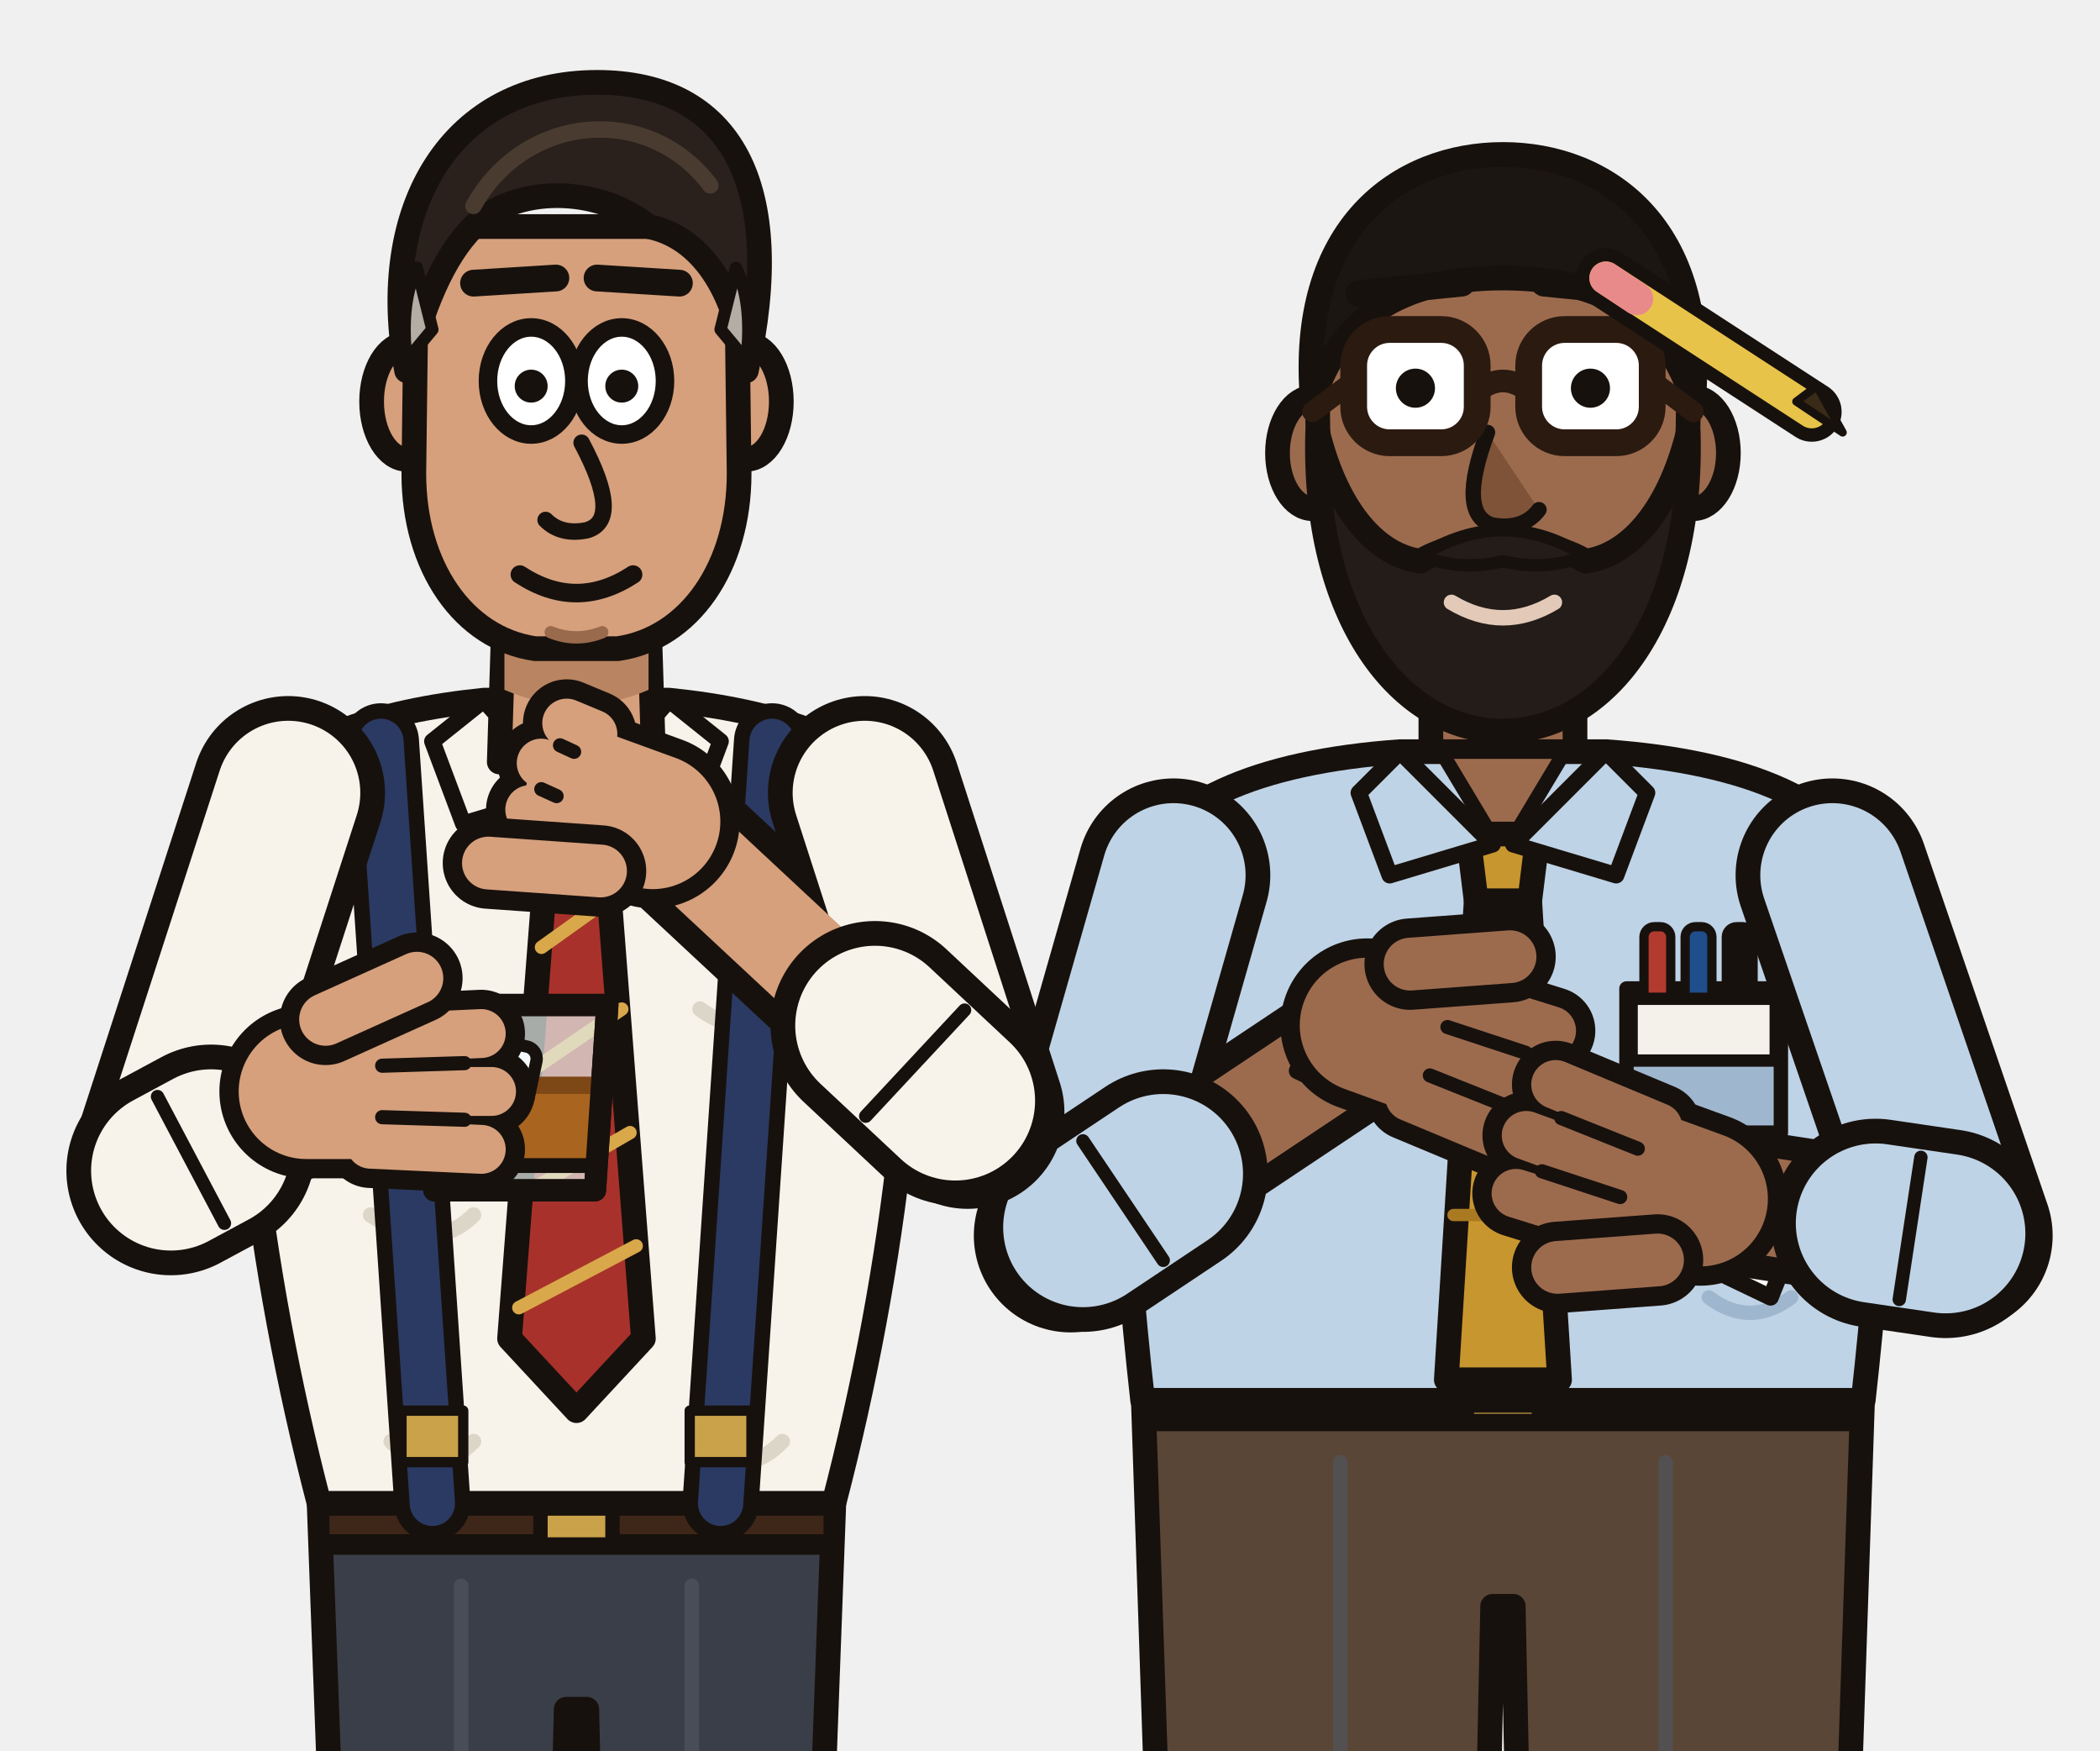
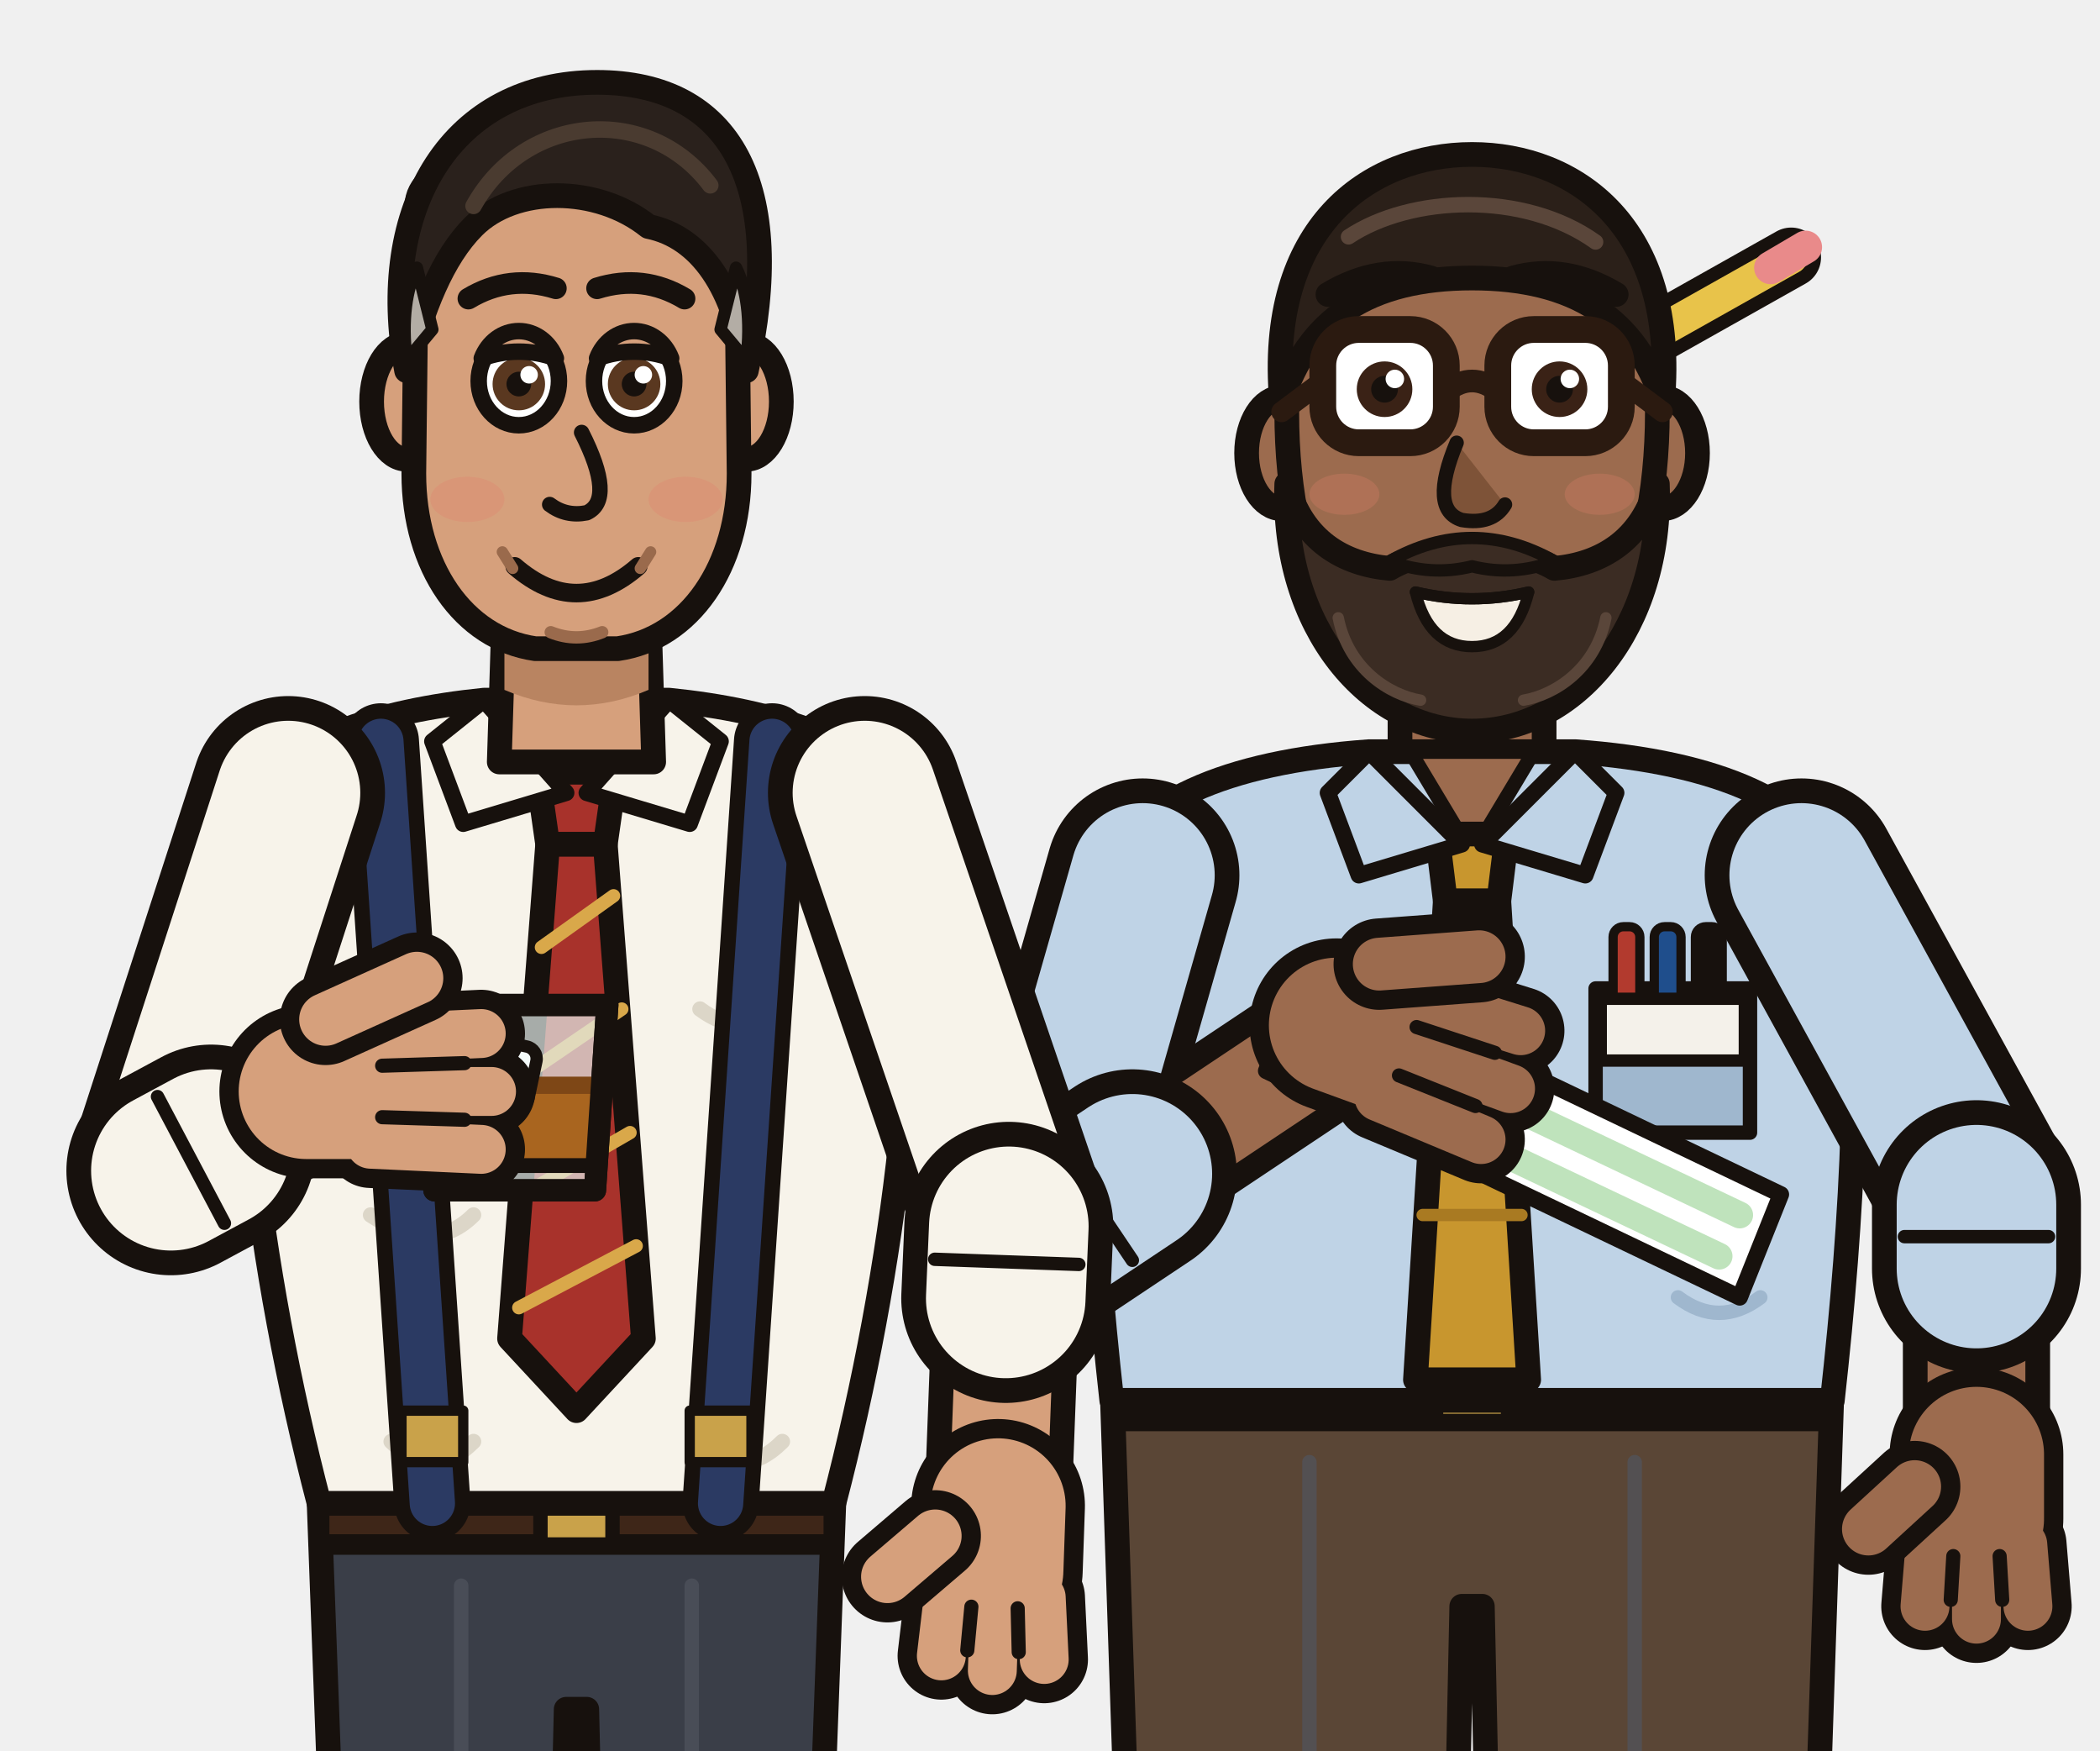
<svg xmlns="http://www.w3.org/2000/svg" viewBox="-98 -258 204 170" width="204" height="170" role="img" aria-label="James, the CTO, and John, the Chief Engineer, side by side in shirtsleeves and ties">
-   <g class="john" transform="translate(48 -128) scale(1.0)" stroke="#17110D" stroke-width="2.4" stroke-linejoin="round" stroke-linecap="round">
+   <g class="john" transform="translate(45 -128) scale(1.0)" stroke="#17110D" stroke-width="2.4" stroke-linejoin="round" stroke-linecap="round">
    <path d="M-35,4 L35,4 L33,63.5 L29,120 L3,120 L1,26 L-1,26 L-3,120 L-29,120 L-33,63.5 Z" fill="#5A4636" />
    <path d="M-15.8,12 L-15.8,116 M15.8,12 L15.8,116" stroke="#50555F" stroke-opacity="0.7" stroke-width="1.4" />
    <path d="M-1,119 L-18,119 C-24,120 -26,125 -24,128 L0,128 Z" fill="#1E1B1B" />
    <path d="M-6,122 L-14,122" stroke="#57504C" stroke-width="1.4" />
    <path d="M1,119 L18,119 C24,120 26,125 24,128 L0,128 Z" fill="#1E1B1B" />
    <path d="M6,122 L14,122" stroke="#57504C" stroke-width="1.4" />
    <rect x="-35" y="1" width="70" height="7" fill="#2E1E14" stroke-width="2" />
    <rect x="-3.5" y="1" width="7" height="7" fill="#C9A24A" stroke-width="1.4" />
-     <path d="M-7,-64 L-7,-52 L7,-52 L7,-64 Z" fill="#9C6B4E" />
-     <path d="M-10,-57 C-24,-56 -33,-52 -36,-45 C-38,-30 -37,-12 -35,6 L35,6 C37,-12 38,-30 36,-45 C33,-52 24,-56 10,-57 Z" fill="#BFD3E6" />
-     <path d="M-6,-57 L0,-47 L6,-57 Z" fill="#9C6B4E" stroke-width="1.4" />
-     <path d="M-3.4,-49 L3.4,-49 L2.6,-42.5 L-2.6,-42.5 Z" fill="#C8962E" />
-     <path d="M-2.6,-42.5 L2.6,-42.5 L5.5,4 L-5.5,4 Z" fill="#C8962E" />
-     <path d="M-3,-36 L3,-36 M-3.6,-28 L3.6,-28 M-4.2,-20 L4.2,-20 M-4.8,-12 L4.8,-12" stroke="#A97A22" stroke-width="1.2" />
-     <path d="M-10,-57 L-1,-48 L-11,-45 L-14,-53 Z M10,-57 L1,-48 L11,-45 L14,-53 Z" fill="#BFD3E6" stroke-width="1.6" />
-     <path d="M12,-34 L27,-34 L27,-20 L12,-20 Z" fill="#9FB7CE" stroke-width="1.4" />
-     <rect x="13.7" y="-40" width="2.6" height="9" rx="1" fill="#B23A2E" stroke-width="0.9" />
-     <rect x="17.7" y="-40" width="2.6" height="9" rx="1" fill="#1F4E8C" stroke-width="0.9" />
-     <rect x="21.7" y="-40" width="2.6" height="9" rx="1" fill="#17110D" stroke-width="0.9" />
-     <path d="M12.5,-33 L26.5,-33 L26.5,-27 L12.5,-27 Z" fill="#F4F1EA" stroke-width="1.2" />
-     <path d="M-30,-20 Q-26,-17 -22,-20 M20,-4 Q24,-1 28,-4" fill="none" stroke="#9FB7CE" stroke-width="1.4" />
-     <g class="head">
-       <ellipse cx="-18.5" cy="-86" rx="3.4" ry="5.4" fill="#9C6B4E" />
-       <ellipse cx="18.5" cy="-86" rx="3.4" ry="5.4" fill="#9C6B4E" />
-       <path d="M-18,-90 C-18,-106 -10,-112 0,-112 C10,-112 18,-106 18,-90 C18,-74 12,-62 0,-62 C-12,-62 -18,-74 -18,-90 Z" fill="#9C6B4E" />
-       <path d="M-18.5,-91 C-20,-108 -10,-115 0,-115 C10,-115 20,-108 18.5,-91 C16,-99 10,-103 0,-103 C-10,-103 -16,-99 -18.5,-91 Z" fill="#1C1612" />
-       <path d="M-18,-88 C-18.5,-70 -10,-59 0,-59 C10,-59 18.5,-70 18,-88 C16,-80 12,-76 8,-75.5 C4,-78 -4,-78 -8,-75.5 C-12,-76 -16,-80 -18,-88 Z" fill="#231C18" />
-       <path d="M-8,-76 Q0,-81 8,-76 Q4,-74.5 0,-75.5 Q-4,-74.5 -8,-76 Z" fill="#231C18" stroke-width="1.2" />
-       <path d="M-5,-71.5 Q0,-68.5 5,-71.5" fill="none" stroke="#E2C9B8" stroke-width="1.5" />
-       <path d="M-1.5,-88 Q-4.5,-80 -1,-79 Q2,-78.5 3.5,-80.5" fill="#7E5338" stroke-width="1.5" />
-       <path d="M-2.5,-92 Q0,-94 2.5,-92" fill="none" stroke="#2B1A10" stroke-width="2.2" />
-       <path d="M-14.5,-93 L-18.5,-90 M14.5,-93 L18.5,-90" fill="none" stroke="#2B1A10" stroke-width="2" />
-       <rect x="-14.5" y="-98" width="12" height="11" rx="3.5" fill="#FFFFFF" stroke="#2B1A10" stroke-width="2.6" />
-       <circle cx="-8.5" cy="-92.3" r="1.9" fill="#17110D" stroke="none" />
-       <rect x="2.5" y="-98" width="12" height="11" rx="3.5" fill="#FFFFFF" stroke="#2B1A10" stroke-width="2.6" />
-       <circle cx="8.5" cy="-92.3" r="1.9" fill="#17110D" stroke="none" />
-       <g class="blink" opacity="0">
-         <rect x="-13.2" y="-96.7" width="9.4" height="8.4" rx="2.4" fill="#9C6B4E" stroke="none" />
-         <rect x="3.8" y="-96.7" width="9.4" height="8.4" rx="2.4" fill="#9C6B4E" stroke="none" />
-         <path d="M-13,-91.5 L-4,-91.5 M4,-91.5 L13,-91.5" stroke-width="1.4" />
-       </g>
-       <path d="M-14,-101.5 L-4,-102.5 M4,-102.5 L14,-101.5" fill="none" stroke-width="2.6" />
-       <g>
-         <path d="M10,-103 L30,-90" fill="none" stroke="#17110D" stroke-width="5.8" stroke-linecap="round" stroke-linejoin="round" />
-         <path d="M10,-103 L30,-90" fill="none" stroke="#E8C34A" stroke-width="3.2" stroke-linecap="round" stroke-linejoin="round" />
-         <path d="M28.5,-91 L33,-88 L30.5,-92.5 Z" fill="#3A2A18" stroke-width="0.8" />
-         <path d="M10,-103 L13,-101" stroke="#E98A8A" stroke-width="3.2" />
+     <g class="breathe">
+       <path d="M-7,-64 L-7,-52 L7,-52 L7,-64 Z" fill="#9C6B4E" />
+       <path d="M-10,-57 C-24,-56 -33,-52 -36,-45 C-38,-30 -37,-12 -35,6 L35,6 C37,-12 38,-30 36,-45 C33,-52 24,-56 10,-57 Z" fill="#BFD3E6" />
+       <path d="M-6,-57 L0,-47 L6,-57 Z" fill="#9C6B4E" stroke-width="1.4" />
+       <path d="M-3.4,-49 L3.4,-49 L2.6,-42.5 L-2.6,-42.5 Z" fill="#C8962E" />
+       <path d="M-2.6,-42.5 L2.6,-42.5 L5.5,4 L-5.5,4 Z" fill="#C8962E" />
+       <path d="M-3,-36 L3,-36 M-3.6,-28 L3.6,-28 M-4.2,-20 L4.2,-20 M-4.8,-12 L4.8,-12" stroke="#A97A22" stroke-width="1.2" />
+       <path d="M-10,-57 L-1,-48 L-11,-45 L-14,-53 Z M10,-57 L1,-48 L11,-45 L14,-53 Z" fill="#BFD3E6" stroke-width="1.6" />
+       <path d="M12,-34 L27,-34 L27,-20 L12,-20 Z" fill="#9FB7CE" stroke-width="1.4" />
+       <rect x="13.7" y="-40" width="2.6" height="9" rx="1" fill="#B23A2E" stroke-width="0.9" />
+       <rect x="17.7" y="-40" width="2.6" height="9" rx="1" fill="#1F4E8C" stroke-width="0.9" />
+       <rect x="21.7" y="-40" width="2.6" height="9" rx="1" fill="#17110D" stroke-width="0.9" />
+       <path d="M12.5,-33 L26.5,-33 L26.5,-27 L12.5,-27 Z" fill="#F4F1EA" stroke-width="1.2" />
+       <path d="M-30,-20 Q-26,-17 -22,-20 M20,-4 Q24,-1 28,-4" fill="none" stroke="#9FB7CE" stroke-width="1.4" />
+       <g class="head">
+         <g>
+           <path d="M15,-96 L31,-105" fill="none" stroke="#17110D" stroke-width="5.8" stroke-linecap="round" stroke-linejoin="round" />
+           <path d="M15,-96 L31,-105" fill="none" stroke="#E8C34A" stroke-width="3.2" stroke-linecap="round" stroke-linejoin="round" />
+           <path d="M29,-104 L32.4,-106 " stroke="#E98A8A" stroke-width="3.2" stroke-linecap="round" />
+         </g>
+         <ellipse cx="-18.5" cy="-86" rx="3.4" ry="5.4" fill="#9C6B4E" />
+         <ellipse cx="18.5" cy="-86" rx="3.4" ry="5.4" fill="#9C6B4E" />
+         <path d="M-18,-90 C-18,-106 -10,-112 0,-112 C10,-112 18,-106 18,-90 C18,-74 12,-62 0,-62 C-12,-62 -18,-74 -18,-90 Z" fill="#9C6B4E" />
+         <path d="M-18.5,-91 C-20,-108 -10,-115 0,-115 C10,-115 20,-108 18.5,-91 C16,-99 10,-103 0,-103 C-10,-103 -16,-99 -18.5,-91 Z" fill="#2B2019" />
+         <path d="M-18,-83 C-18.5,-69 -10,-59 0,-59 C10,-59 18.5,-69 18,-83 C16.5,-77.5 12.5,-75.2 8,-74.8 C4,-77.2 -4,-77.2 -8,-74.8 C-12.5,-75.2 -16.5,-77.5 -18,-83 Z" fill="#3B2C23" />
+         <path d="M-8,-75.5 Q0,-80 8,-75.5 Q4,-74 0,-75 Q-4,-74 -8,-75.5 Z" fill="#3B2C23" stroke-width="1.2" />
+         <path d="M-13,-70 C-12,-65 -8,-62.5 -5,-62 M13,-70 C12,-65 8,-62.5 5,-62" fill="none" stroke="#5A463A" stroke-width="1.1" stroke-linecap="round" />
+         <path d="M-12,-107 C-6,-111 5,-111.5 12,-106.5" fill="none" stroke="#5A463A" stroke-width="1.5" stroke-linecap="round" />
+         <path d="M-5.5,-72.5 Q0,-71.2 5.5,-72.5 Q4.2,-67.2 0,-67.2 Q-4.2,-67.2 -5.5,-72.5 Z" fill="#F6EFE4" stroke="#17110D" stroke-width="1.1" />
+         <path d="M-5.5,-72.5 Q0,-71.2 5.5,-72.5" fill="none" stroke="#17110D" stroke-width="1.1" />
+         <path d="M-1.5,-87 Q-4.2,-80.5 -1,-79.5 Q2,-79 3.2,-81" fill="#7E5338" stroke-width="1.4" />
+         <ellipse cx="-12.4" cy="-82" rx="3.4" ry="2" fill="#D9806A" fill-opacity="0.3" stroke="none" />
+         <ellipse cx="12.4" cy="-82" rx="3.4" ry="2" fill="#D9806A" fill-opacity="0.3" stroke="none" />
+         <path d="M-2.5,-92 Q0,-94 2.5,-92" fill="none" stroke="#2B1A10" stroke-width="2.2" />
+         <path d="M-14.5,-93 L-18.5,-90 M14.5,-93 L18.5,-90" fill="none" stroke="#2B1A10" stroke-width="2" />
+         <rect x="-14.5" y="-98" width="12" height="11" rx="3.5" fill="#FFFFFF" stroke="#2B1A10" stroke-width="2.6" />
+         <circle cx="-8.5" cy="-92.2" r="2.7" fill="#3A2216" stroke="none" />
+         <circle cx="-8.5" cy="-92.2" r="1.3" fill="#17110D" stroke="none" />
+         <circle cx="-7.5" cy="-93.2" r="0.9" fill="#FFFFFF" stroke="none" />
+         <rect x="2.5" y="-98" width="12" height="11" rx="3.5" fill="#FFFFFF" stroke="#2B1A10" stroke-width="2.6" />
+         <circle cx="8.5" cy="-92.2" r="2.7" fill="#3A2216" stroke="none" />
+         <circle cx="8.5" cy="-92.2" r="1.3" fill="#17110D" stroke="none" />
+         <circle cx="9.5" cy="-93.2" r="0.9" fill="#FFFFFF" stroke="none" />
+         <g class="blink" opacity="0">
+           <rect x="-13.2" y="-96.7" width="9.4" height="8.4" rx="2.4" fill="#9C6B4E" stroke="none" />
+           <rect x="3.8" y="-96.7" width="9.4" height="8.4" rx="2.4" fill="#9C6B4E" stroke="none" />
+           <path d="M-12.6,-90.6 Q-8.5,-88.4 -4.4,-90.6 M4.4,-90.6 Q8.5,-88.4 12.6,-90.6" fill="none" stroke-width="1.4" />
+         </g>
+         <path d="M-14,-101.4 Q-9,-104.4 -4,-103 M4,-103 Q9,-104.4 14,-101.4" fill="none" stroke-width="2.4" />
      </g>
    </g>
    <g>
      <path d="M-32,-45 L-42,-10" fill="none" stroke="#17110D" stroke-width="18.8" stroke-linecap="round" stroke-linejoin="round" />
      <path d="M-38.4,-12.4 L-12,-30" fill="none" stroke="#17110D" stroke-width="14.3" stroke-linecap="round" stroke-linejoin="round" />
      <path d="M-32,-45 L-42,-10" fill="none" stroke="#BFD3E6" stroke-width="14" stroke-linecap="round" stroke-linejoin="round" />
      <path d="M-38.4,-12.4 L-12,-30" fill="none" stroke="#9C6B4E" stroke-width="9.5" stroke-linecap="round" stroke-linejoin="round" />
      <path d="M-40.8,-10.8 L-33,-16" fill="none" stroke="#17110D" stroke-width="20.3" stroke-linecap="round" stroke-linejoin="round" />
      <path d="M-40.8,-10.8 L-33,-16" fill="none" stroke="#BFD3E6" stroke-width="15.5" stroke-linecap="round" stroke-linejoin="round" />
      <path d="M-33,-7.6 L-40.8,-19.2" fill="none" stroke="#17110D" stroke-width="1.3" />
      <g stroke="#17110D" stroke-width="1.6">
        <path d="M-16,-36 L30,-14 L26,-4 L-20,-26 Z" fill="#FFFFFF" />
        <path d="M-14,-31 L26,-12 M-16,-27 L24,-8" stroke="#BFE3BC" stroke-width="2.6" />
      </g>
      <g transform="translate(-12 -30) rotate(20) scale(1.25 1.25)">
        <path d="M-1,0 L2.5,0" fill="none" stroke="#17110D" stroke-width="13.5" stroke-linecap="round" stroke-linejoin="round" />
        <path d="M4,-4.1 L12.6,-4.5" fill="none" stroke="#17110D" stroke-width="6.8" stroke-linecap="round" stroke-linejoin="round" />
        <path d="M4.6,0 L13.4,0" fill="none" stroke="#17110D" stroke-width="6.8" stroke-linecap="round" stroke-linejoin="round" />
        <path d="M4,4.1 L12.6,4.5" fill="none" stroke="#17110D" stroke-width="6.8" stroke-linecap="round" stroke-linejoin="round" />
        <path d="M-1,0 L2.5,0" fill="none" stroke="#9C6B4E" stroke-width="10.5" stroke-linecap="round" stroke-linejoin="round" />
        <path d="M4,-4.1 L12.6,-4.5" fill="none" stroke="#9C6B4E" stroke-width="3.8" stroke-linecap="round" stroke-linejoin="round" />
        <path d="M4.6,0 L13.4,0" fill="none" stroke="#9C6B4E" stroke-width="3.8" stroke-linecap="round" stroke-linejoin="round" />
        <path d="M4,4.1 L12.6,4.5" fill="none" stroke="#9C6B4E" stroke-width="3.8" stroke-linecap="round" stroke-linejoin="round" />
        <path d="M4.9,-2 L11.3,-2.2" stroke="#17110D" stroke-width="1.1" stroke-linecap="round" />
        <path d="M4.9,2 L11.3,2.2" stroke="#17110D" stroke-width="1.1" stroke-linecap="round" />
        <path d="M0.5,-5.6 L7.6,-8.8" fill="none" stroke="#17110D" stroke-width="7.1" stroke-linecap="round" stroke-linejoin="round" />
        <path d="M0.5,-5.6 L7.6,-8.8" fill="none" stroke="#9C6B4E" stroke-width="4.1" stroke-linecap="round" stroke-linejoin="round" />
      </g>
    </g>
    <g>
-       <path d="M32,-45 L44,-10" fill="none" stroke="#17110D" stroke-width="18.8" stroke-linecap="round" stroke-linejoin="round" />
-       <path d="M40.9,-10.5 L18,-14" fill="none" stroke="#17110D" stroke-width="14.3" stroke-linecap="round" stroke-linejoin="round" />
-       <path d="M32,-45 L44,-10" fill="none" stroke="#BFD3E6" stroke-width="14" stroke-linecap="round" stroke-linejoin="round" />
-       <path d="M40.9,-10.5 L18,-14" fill="none" stroke="#9C6B4E" stroke-width="9.5" stroke-linecap="round" stroke-linejoin="round" />
-       <path d="M43,-10.2 L36.2,-11.2" fill="none" stroke="#17110D" stroke-width="20.3" stroke-linecap="round" stroke-linejoin="round" />
-       <path d="M43,-10.2 L36.2,-11.2" fill="none" stroke="#BFD3E6" stroke-width="15.5" stroke-linecap="round" stroke-linejoin="round" />
-       <path d="M40.6,-17.6 L38.5,-3.8" fill="none" stroke="#17110D" stroke-width="1.3" />
-       <g transform="translate(18 -14) rotate(200) scale(1.25 1.25)">
-         <path d="M-1,0 L2.5,0" fill="none" stroke="#17110D" stroke-width="13.5" stroke-linecap="round" stroke-linejoin="round" />
-         <path d="M4,-4.1 L12.6,-4.5" fill="none" stroke="#17110D" stroke-width="6.8" stroke-linecap="round" stroke-linejoin="round" />
-         <path d="M4.6,0 L13.4,0" fill="none" stroke="#17110D" stroke-width="6.8" stroke-linecap="round" stroke-linejoin="round" />
-         <path d="M4,4.1 L12.6,4.5" fill="none" stroke="#17110D" stroke-width="6.8" stroke-linecap="round" stroke-linejoin="round" />
-         <path d="M-1,0 L2.5,0" fill="none" stroke="#9C6B4E" stroke-width="10.5" stroke-linecap="round" stroke-linejoin="round" />
-         <path d="M4,-4.1 L12.6,-4.5" fill="none" stroke="#9C6B4E" stroke-width="3.8" stroke-linecap="round" stroke-linejoin="round" />
-         <path d="M4.6,0 L13.4,0" fill="none" stroke="#9C6B4E" stroke-width="3.8" stroke-linecap="round" stroke-linejoin="round" />
-         <path d="M4,4.1 L12.6,4.5" fill="none" stroke="#9C6B4E" stroke-width="3.8" stroke-linecap="round" stroke-linejoin="round" />
-         <path d="M4.9,-2 L11.3,-2.2" stroke="#17110D" stroke-width="1.1" stroke-linecap="round" />
-         <path d="M4.9,2 L11.3,2.2" stroke="#17110D" stroke-width="1.1" stroke-linecap="round" />
-         <path d="M0.5,-5.6 L7.6,-8.8" fill="none" stroke="#17110D" stroke-width="7.1" stroke-linecap="round" stroke-linejoin="round" />
-         <path d="M0.5,-5.6 L7.6,-8.8" fill="none" stroke="#9C6B4E" stroke-width="4.1" stroke-linecap="round" stroke-linejoin="round" />
+       <path d="M32,-45 L49,-14" fill="none" stroke="#17110D" stroke-width="18.8" stroke-linecap="round" stroke-linejoin="round" />
+       <path d="M49,-11.1 L49,10" fill="none" stroke="#17110D" stroke-width="14.3" stroke-linecap="round" stroke-linejoin="round" />
+       <path d="M32,-45 L49,-14" fill="none" stroke="#BFD3E6" stroke-width="14" stroke-linecap="round" stroke-linejoin="round" />
+       <path d="M49,-11.1 L49,10" fill="none" stroke="#9C6B4E" stroke-width="9.5" stroke-linecap="round" stroke-linejoin="round" />
+       <path d="M49,-13 L49,-6.8" fill="none" stroke="#17110D" stroke-width="20.3" stroke-linecap="round" stroke-linejoin="round" />
+       <path d="M49,-13 L49,-6.8" fill="none" stroke="#BFD3E6" stroke-width="15.5" stroke-linecap="round" stroke-linejoin="round" />
+       <path d="M42,-9.9 L56,-9.9" fill="none" stroke="#17110D" stroke-width="1.3" />
+       <g transform="translate(49 10) rotate(90) scale(1.25 -1.25)">
+         <path d="M1,0 L6,0" fill="none" stroke="#17110D" stroke-width="13.5" stroke-linecap="round" stroke-linejoin="round" />
+         <path d="M8,-3.6 L12.8,-4" fill="none" stroke="#17110D" stroke-width="6.8" stroke-linecap="round" stroke-linejoin="round" />
+         <path d="M8.6,0 L13.8,0" fill="none" stroke="#17110D" stroke-width="6.8" stroke-linecap="round" stroke-linejoin="round" />
+         <path d="M8,3.6 L12.8,4" fill="none" stroke="#17110D" stroke-width="6.8" stroke-linecap="round" stroke-linejoin="round" />
+         <path d="M1,0 L6,0" fill="none" stroke="#9C6B4E" stroke-width="10.5" stroke-linecap="round" stroke-linejoin="round" />
+         <path d="M8,-3.6 L12.8,-4" fill="none" stroke="#9C6B4E" stroke-width="3.8" stroke-linecap="round" stroke-linejoin="round" />
+         <path d="M8.6,0 L13.8,0" fill="none" stroke="#9C6B4E" stroke-width="3.8" stroke-linecap="round" stroke-linejoin="round" />
+         <path d="M8,3.6 L12.8,4" fill="none" stroke="#9C6B4E" stroke-width="3.8" stroke-linecap="round" stroke-linejoin="round" />
+         <path d="M8.9,-1.8 L12.3,-2" stroke="#17110D" stroke-width="1.1" stroke-linecap="round" />
+         <path d="M8.9,1.8 L12.3,2" stroke="#17110D" stroke-width="1.1" stroke-linecap="round" />
+         <path d="M3.5,-4.8 L6.8,-8.4" fill="none" stroke="#17110D" stroke-width="7.1" stroke-linecap="round" stroke-linejoin="round" />
+         <path d="M3.5,-4.8 L6.8,-8.4" fill="none" stroke="#9C6B4E" stroke-width="4.1" stroke-linecap="round" stroke-linejoin="round" />
      </g>
    </g>
  </g>
  <g class="james" transform="translate(-42 0) scale(1.0)" stroke="#17110D" stroke-width="2.4" stroke-linejoin="round" stroke-linecap="round">
    <path d="M-25,-112 L25,-112 L23,-58.2 L19,-8 L3,-8 L1,-92 L-1,-92 L-3,-8 L-19,-8 L-23,-58.2 Z" fill="#3A3E48" />
    <path d="M-11.2,-104 L-11.2,-12 M11.2,-104 L11.2,-12" stroke="#50555F" stroke-opacity="0.7" stroke-width="1.4" />
    <path d="M-1,-9 L-18,-9 C-24,-8 -26,-3 -24,0 L0,0 Z" fill="#1E1B1B" />
    <path d="M-6,-6 L-14,-6" stroke="#57504C" stroke-width="1.4" />
    <path d="M1,-9 L18,-9 C24,-8 26,-3 24,0 L0,0 Z" fill="#1E1B1B" />
    <path d="M6,-6 L14,-6" stroke="#57504C" stroke-width="1.4" />
    <rect x="-25" y="-115" width="50" height="7" fill="#3E2618" stroke-width="2" />
    <rect x="-3.5" y="-115" width="7" height="7" fill="#C9A24A" stroke-width="1.4" />
-     <path d="M-9,-190 C-19,-189 -29,-186 -32,-180 C-34,-160 -31,-135 -25,-112 L25,-112 C31,-135 34,-160 32,-180 C29,-186 19,-189 9,-190 Z" fill="#F7F3EA" />
-     <path d="M-20,-140 Q-14,-136 -10,-140 M12,-160 Q16,-157 20,-160 M-18,-118 Q-14,-114 -10,-118 M12,-118 Q16,-114 20,-118" fill="none" stroke="#DCD6C8" stroke-width="1.5" />
-     <path d="M-5.5,-190 L0,-180 L5.5,-190 Z" fill="#D6A07C" stroke-width="1.4" />
-     <path d="M-14,-112 L-19,-186" fill="none" stroke="#17110D" stroke-width="7.4" stroke-linecap="round" stroke-linejoin="round" />
-     <path d="M-14,-112 L-19,-186" fill="none" stroke="#2B3A63" stroke-width="4.4" stroke-linecap="round" stroke-linejoin="round" />
-     <rect x="-17" y="-121" width="6" height="5" fill="#C9A24A" stroke-width="1" />
-     <path d="M14,-112 L19,-186" fill="none" stroke="#17110D" stroke-width="7.4" stroke-linecap="round" stroke-linejoin="round" />
-     <path d="M14,-112 L19,-186" fill="none" stroke="#2B3A63" stroke-width="4.4" stroke-linecap="round" stroke-linejoin="round" />
-     <rect x="11" y="-121" width="6" height="5" fill="#C9A24A" stroke-width="1" />
-     <path d="M-3.8,-183 L3.8,-183 L2.8,-176 L-2.8,-176 Z" fill="#A8322B" />
-     <path d="M-2.8,-176 L2.8,-176 L6.5,-128 L0,-121 L-6.5,-128 Z" fill="#A8322B" />
-     <path d="M-3.4,-166 L3.6,-171 M-4.4,-154 L4.4,-160 M-5.2,-142 L5.2,-148 M-5.6,-131 L5.8,-137" stroke="#D9A84A" stroke-width="1.3" />
-     <path d="M-9,-190 L-1,-181 L-11,-178 L-14,-186 Z M9,-190 L1,-181 L11,-178 L14,-186 Z" fill="#F7F3EA" stroke-width="1.6" />
-     <g class="head">
-       <path d="M-7,-200 L-7.5,-184 L7.5,-184 L7,-200 Z" fill="#D6A07C" />
-       <path d="M-7,-196 L7,-196 L7,-191 Q0,-188 -7,-191 Z" fill="#B98461" stroke="none" />
-       <ellipse cx="-16.5" cy="-219" rx="3.4" ry="5.6" fill="#D6A07C" />
-       <ellipse cx="16.5" cy="-219" rx="3.4" ry="5.6" fill="#D6A07C" />
-       <path d="M-15.5,-236 L-15.8,-212 C-15.8,-203 -11,-196 -4,-195 L4,-195 C11,-196 15.8,-203 15.8,-212 L15.5,-236 Z" fill="#D6A07C" />
-       <path d="M-16.5,-222 C-19.5,-238 -12,-250 2,-250 C15,-250 20.5,-240 16.5,-222 C15.5,-230 12,-235 7,-236 C2,-240 -6,-240 -10,-236 C-13,-233 -15,-228 -16.5,-222 Z" fill="#2A211C" />
-       <path d="M-10,-238 C-5,-247 7,-248 13,-240" fill="none" stroke="#4A3B30" stroke-width="1.6" />
-       <path d="M-16.5,-223 C-17,-227 -16.5,-230 -15.5,-232 L-14,-226 Z M16.5,-223 C17,-227 16.5,-230 15.5,-232 L14,-226 Z" fill="#B3ADA5" stroke-width="1.2" />
-       <ellipse cx="-4.4" cy="-221" rx="4.2" ry="5.2" fill="#FFFFFF" stroke-width="1.8" />
-       <circle cx="-4.4" cy="-220.5" r="1.6" fill="#17110D" stroke="none" />
-       <ellipse cx="4.4" cy="-221" rx="4.2" ry="5.2" fill="#FFFFFF" stroke-width="1.8" />
-       <circle cx="4.4" cy="-220.5" r="1.6" fill="#17110D" stroke="none" />
-       <g class="blink" opacity="0">
-         <ellipse cx="-4.4" cy="-221" rx="4.2" ry="5.2" fill="#D6A07C" stroke-width="1.8" />
-         <ellipse cx="4.4" cy="-221" rx="4.2" ry="5.2" fill="#D6A07C" stroke-width="1.8" />
-       </g>
-       <path d="M-10,-230.5 L-2,-231 M2,-231 L10,-230.5" fill="none" stroke-width="2.6" />
-       <path d="M0.5,-215 Q4.5,-207.5 1,-206.5 Q-1.5,-206 -3,-207.5" fill="none" stroke-width="1.6" />
-       <path d="M-5.5,-202.2 Q0,-198.6 5.5,-202.2" fill="none" stroke-width="1.8" />
-       <path d="M-2.5,-196.6 Q0,-195.6 2.5,-196.6" fill="none" stroke="#9A6A4C" stroke-width="1.2" />
+     <g class="breathe">
+       <path d="M-9,-190 C-19,-189 -29,-186 -32,-180 C-34,-160 -31,-135 -25,-112 L25,-112 C31,-135 34,-160 32,-180 C29,-186 19,-189 9,-190 Z" fill="#F7F3EA" />
+       <path d="M-20,-140 Q-14,-136 -10,-140 M12,-160 Q16,-157 20,-160 M-18,-118 Q-14,-114 -10,-118 M12,-118 Q16,-114 20,-118" fill="none" stroke="#DCD6C8" stroke-width="1.5" />
+       <path d="M-5.5,-190 L0,-180 L5.5,-190 Z" fill="#D6A07C" stroke-width="1.4" />
+       <path d="M-14,-112 L-19,-186" fill="none" stroke="#17110D" stroke-width="7.4" stroke-linecap="round" stroke-linejoin="round" />
+       <path d="M-14,-112 L-19,-186" fill="none" stroke="#2B3A63" stroke-width="4.4" stroke-linecap="round" stroke-linejoin="round" />
+       <rect x="-17" y="-121" width="6" height="5" fill="#C9A24A" stroke-width="1" />
+       <path d="M14,-112 L19,-186" fill="none" stroke="#17110D" stroke-width="7.4" stroke-linecap="round" stroke-linejoin="round" />
+       <path d="M14,-112 L19,-186" fill="none" stroke="#2B3A63" stroke-width="4.4" stroke-linecap="round" stroke-linejoin="round" />
+       <rect x="11" y="-121" width="6" height="5" fill="#C9A24A" stroke-width="1" />
+       <path d="M-3.8,-183 L3.8,-183 L2.8,-176 L-2.8,-176 Z" fill="#A8322B" />
+       <path d="M-2.8,-176 L2.8,-176 L6.5,-128 L0,-121 L-6.5,-128 Z" fill="#A8322B" />
+       <path d="M-3.4,-166 L3.6,-171 M-4.4,-154 L4.4,-160 M-5.2,-142 L5.2,-148 M-5.6,-131 L5.8,-137" stroke="#D9A84A" stroke-width="1.3" />
+       <path d="M-9,-190 L-1,-181 L-11,-178 L-14,-186 Z M9,-190 L1,-181 L11,-178 L14,-186 Z" fill="#F7F3EA" stroke-width="1.6" />
+       <g class="head">
+         <path d="M-7,-200 L-7.5,-184 L7.5,-184 L7,-200 Z" fill="#D6A07C" />
+         <path d="M-7,-196 L7,-196 L7,-191 Q0,-188 -7,-191 Z" fill="#B98461" stroke="none" />
+         <ellipse cx="-16.5" cy="-219" rx="3.4" ry="5.6" fill="#D6A07C" />
+         <ellipse cx="16.5" cy="-219" rx="3.4" ry="5.6" fill="#D6A07C" />
+         <path d="M-15.5,-238 C-15.5,-246 15.5,-246 15.5,-238 L15.8,-212 C15.8,-203 11,-196 4,-195 L-4,-195 C-11,-196 -15.8,-203 -15.8,-212 Z" fill="#D6A07C" />
+         <path d="M-16.5,-222 C-19.5,-238 -12,-250 2,-250 C15,-250 20.5,-240 16.5,-222 C15.5,-230 12,-235 7,-236 C2,-240 -6,-240 -10,-236 C-13,-233 -15,-228 -16.5,-222 Z" fill="#2A211C" />
+         <path d="M-10,-238 C-5,-247 7,-248 13,-240" fill="none" stroke="#4A3B30" stroke-width="1.6" />
+         <path d="M-16.5,-223 C-17,-227 -16.5,-230 -15.5,-232 L-14,-226 Z M16.5,-223 C17,-227 16.5,-230 15.5,-232 L14,-226 Z" fill="#B3ADA5" stroke-width="1.2" />
+         <ellipse cx="-5.6" cy="-221" rx="3.9" ry="4.3" fill="#FFFFFF" stroke-width="1.6" />
+         <circle cx="-5.6" cy="-220.7" r="2.55" fill="#5A3820" stroke="none" />
+         <circle cx="-5.6" cy="-220.7" r="1.2" fill="#17110D" stroke="none" />
+         <circle cx="-4.6" cy="-221.6" r="0.85" fill="#FFFFFF" stroke="none" />
+         <path d="M-9.2,-223.2 A3.9,4.3 0 0 1 -2,-223.2 Q-5.6,-224.5 -9.2,-223.2 Z" fill="#D6A07C" stroke-width="1.6" />
+         <ellipse cx="5.6" cy="-221" rx="3.9" ry="4.3" fill="#FFFFFF" stroke-width="1.6" />
+         <circle cx="5.6" cy="-220.7" r="2.55" fill="#5A3820" stroke="none" />
+         <circle cx="5.6" cy="-220.7" r="1.2" fill="#17110D" stroke="none" />
+         <circle cx="6.5" cy="-221.6" r="0.85" fill="#FFFFFF" stroke="none" />
+         <path d="M2,-223.2 A3.9,4.3 0 0 1 9.2,-223.2 Q5.6,-224.5 2,-223.2 Z" fill="#D6A07C" stroke-width="1.6" />
+         <g class="blink" opacity="0">
+           <ellipse cx="-5.6" cy="-221" rx="4.2" ry="4.6" fill="#D6A07C" stroke-width="1.6" />
+           <path d="M-9.1,-220.2 Q-5.6,-218 -2.1,-220.2" fill="none" stroke-width="1.5" />
+           <ellipse cx="5.6" cy="-221" rx="4.2" ry="4.6" fill="#D6A07C" stroke-width="1.6" />
+           <path d="M2.1,-220.2 Q5.6,-218 9.1,-220.2" fill="none" stroke-width="1.5" />
+         </g>
+         <ellipse cx="-10.6" cy="-209.5" rx="3.6" ry="2.2" fill="#E0806C" fill-opacity="0.3" stroke="none" />
+         <ellipse cx="10.6" cy="-209.5" rx="3.6" ry="2.2" fill="#E0806C" fill-opacity="0.3" stroke="none" />
+         <path d="M-10.5,-229 Q-6.5,-231.4 -2,-230 M2,-230 Q6.5,-231.4 10.5,-229" fill="none" stroke-width="2.1" />
+         <path d="M0.5,-216 Q3.8,-209.5 1,-208.2 Q-1,-207.8 -2.6,-209" fill="none" stroke-width="1.5" />
+         <path d="M-6,-203 Q0,-197.8 6,-203" fill="none" stroke-width="1.8" />
+         <path d="M-7.2,-204.4 L-6.2,-202.8 M7.2,-204.4 L6.2,-202.8" fill="none" stroke="#9A6A4C" stroke-width="1.1" />
+         <path d="M-2.5,-196.6 Q0,-195.6 2.5,-196.6" fill="none" stroke="#9A6A4C" stroke-width="1.2" />
+       </g>
    </g>
    <g>
      <path d="M-28,-181 L-40,-144" fill="none" stroke="#17110D" stroke-width="18.8" stroke-linecap="round" stroke-linejoin="round" />
      <path d="M-38.2,-145 L-25,-152" fill="none" stroke="#17110D" stroke-width="14.3" stroke-linecap="round" stroke-linejoin="round" />
      <path d="M-28,-181 L-40,-144" fill="none" stroke="#F7F3EA" stroke-width="14" stroke-linecap="round" stroke-linejoin="round" />
      <path d="M-38.2,-145 L-25,-152" fill="none" stroke="#D6A07C" stroke-width="9.5" stroke-linecap="round" stroke-linejoin="round" />
      <path d="M-39.4,-144.3 L-35.5,-146.4" fill="none" stroke="#17110D" stroke-width="20.3" stroke-linecap="round" stroke-linejoin="round" />
      <path d="M-39.4,-144.3 L-35.5,-146.4" fill="none" stroke="#F7F3EA" stroke-width="15.5" stroke-linecap="round" stroke-linejoin="round" />
      <path d="M-34.2,-139.2 L-40.7,-151.5" fill="none" stroke="#17110D" stroke-width="1.3" />
      <g transform="translate(-6 -142.4) scale(1.2)" stroke="#17110D" stroke-width="1.8" stroke-linejoin="round">
        <path d="M-7.5,-15 L7.5,-15 L6.5,0 L-6.5,0 Z" fill="#E4EEEC" fill-opacity="0.7" />
        <path d="M-7,-8.5 L7,-8.5 L6.5,-2 L-6.5,-2 Z" fill="#A9651F" stroke="none" />
        <path d="M-6.6,-8.5 L6.6,-8.5" stroke="#7E4716" stroke-width="1.4" />
        <rect x="-3.5" y="-12" width="5" height="5" rx="1" fill="#F4FAF9" stroke-width="1" transform="rotate(12 -1 -9.5)" />
        <path d="M-6.5,-2 L6.5,-2" stroke-width="1.2" />
        <path d="M-7.5,-15 L7.5,-15 L6.5,0 L-6.5,0 Z" fill="none" />
        <path d="M-4.5,-13 L-4,-4" stroke="#FFFFFF" stroke-width="1.2" stroke-opacity="0.8" />
      </g>
      <g transform="translate(-25 -152) rotate(0) scale(1.25 1.25)">
        <path d="M-1,0 L2.5,0" fill="none" stroke="#17110D" stroke-width="13.5" stroke-linecap="round" stroke-linejoin="round" />
        <path d="M4,-4.1 L12.6,-4.5" fill="none" stroke="#17110D" stroke-width="6.8" stroke-linecap="round" stroke-linejoin="round" />
        <path d="M4.6,0 L13.4,0" fill="none" stroke="#17110D" stroke-width="6.8" stroke-linecap="round" stroke-linejoin="round" />
        <path d="M4,4.1 L12.6,4.5" fill="none" stroke="#17110D" stroke-width="6.8" stroke-linecap="round" stroke-linejoin="round" />
        <path d="M-1,0 L2.5,0" fill="none" stroke="#D6A07C" stroke-width="10.5" stroke-linecap="round" stroke-linejoin="round" />
        <path d="M4,-4.1 L12.6,-4.5" fill="none" stroke="#D6A07C" stroke-width="3.8" stroke-linecap="round" stroke-linejoin="round" />
        <path d="M4.6,0 L13.4,0" fill="none" stroke="#D6A07C" stroke-width="3.8" stroke-linecap="round" stroke-linejoin="round" />
        <path d="M4,4.1 L12.6,4.5" fill="none" stroke="#D6A07C" stroke-width="3.8" stroke-linecap="round" stroke-linejoin="round" />
        <path d="M4.9,-2 L11.3,-2.2" stroke="#17110D" stroke-width="1.1" stroke-linecap="round" />
        <path d="M4.9,2 L11.3,2.2" stroke="#17110D" stroke-width="1.1" stroke-linecap="round" />
        <path d="M0.5,-5.6 L7.6,-8.8" fill="none" stroke="#17110D" stroke-width="7.1" stroke-linecap="round" stroke-linejoin="round" />
        <path d="M0.5,-5.6 L7.6,-8.8" fill="none" stroke="#D6A07C" stroke-width="4.1" stroke-linecap="round" stroke-linejoin="round" />
      </g>
    </g>
    <g>
-       <path d="M28,-181 L38,-150" fill="none" stroke="#17110D" stroke-width="18.8" stroke-linecap="round" stroke-linejoin="round" />
-       <path d="M34.4,-153.4 L8,-178" fill="none" stroke="#17110D" stroke-width="14.3" stroke-linecap="round" stroke-linejoin="round" />
-       <path d="M28,-181 L38,-150" fill="none" stroke="#F7F3EA" stroke-width="14" stroke-linecap="round" stroke-linejoin="round" />
-       <path d="M34.4,-153.4 L8,-178" fill="none" stroke="#D6A07C" stroke-width="9.5" stroke-linecap="round" stroke-linejoin="round" />
-       <path d="M36.8,-151.1 L29,-158.4" fill="none" stroke="#17110D" stroke-width="20.3" stroke-linecap="round" stroke-linejoin="round" />
-       <path d="M36.8,-151.1 L29,-158.4" fill="none" stroke="#F7F3EA" stroke-width="15.5" stroke-linecap="round" stroke-linejoin="round" />
-       <path d="M37.7,-159.9 L28.1,-149.6" fill="none" stroke="#17110D" stroke-width="1.3" />
-       <g transform="translate(8 -178) rotate(-160) scale(1.25 1.25)">
-         <path d="M0.5,0 L5.5,0" fill="none" stroke="#17110D" stroke-width="13.5" stroke-linecap="round" stroke-linejoin="round" />
-         <path d="M7.4,-2.6 L9.8,-2.4" fill="none" stroke="#17110D" stroke-width="6.8" stroke-linecap="round" stroke-linejoin="round" />
-         <path d="M7.8,1.2 L10.2,1.3" fill="none" stroke="#17110D" stroke-width="6.8" stroke-linecap="round" stroke-linejoin="round" />
-         <path d="M7.2,4.8 L9.4,4.9" fill="none" stroke="#17110D" stroke-width="6.8" stroke-linecap="round" stroke-linejoin="round" />
-         <path d="M0.5,0 L5.5,0" fill="none" stroke="#D6A07C" stroke-width="10.5" stroke-linecap="round" stroke-linejoin="round" />
-         <path d="M7.4,-2.6 L9.8,-2.4" fill="none" stroke="#D6A07C" stroke-width="3.8" stroke-linecap="round" stroke-linejoin="round" />
-         <path d="M7.8,1.2 L10.2,1.3" fill="none" stroke="#D6A07C" stroke-width="3.8" stroke-linecap="round" stroke-linejoin="round" />
-         <path d="M7.2,4.8 L9.4,4.9" fill="none" stroke="#D6A07C" stroke-width="3.8" stroke-linecap="round" stroke-linejoin="round" />
-         <path d="M8.2,-0.7 L9.5,-0.6" stroke="#17110D" stroke-width="1.1" stroke-linecap="round" />
-         <path d="M8.1,3 L9.3,3.1" stroke="#17110D" stroke-width="1.1" stroke-linecap="round" />
-         <path d="M3,-5 L11.4,-7.4" fill="none" stroke="#17110D" stroke-width="7.1" stroke-linecap="round" stroke-linejoin="round" />
-         <path d="M3,-5 L11.4,-7.4" fill="none" stroke="#D6A07C" stroke-width="4.1" stroke-linecap="round" stroke-linejoin="round" />
+       <path d="M28,-181 L42,-140" fill="none" stroke="#17110D" stroke-width="18.8" stroke-linecap="round" stroke-linejoin="round" />
+       <path d="M41.9,-136.8 L41,-113" fill="none" stroke="#17110D" stroke-width="14.3" stroke-linecap="round" stroke-linejoin="round" />
+       <path d="M28,-181 L42,-140" fill="none" stroke="#F7F3EA" stroke-width="14" stroke-linecap="round" stroke-linejoin="round" />
+       <path d="M41.9,-136.8 L41,-113" fill="none" stroke="#D6A07C" stroke-width="9.5" stroke-linecap="round" stroke-linejoin="round" />
+       <path d="M42,-138.9 L41.7,-131.9" fill="none" stroke="#17110D" stroke-width="20.3" stroke-linecap="round" stroke-linejoin="round" />
+       <path d="M42,-138.9 L41.7,-131.9" fill="none" stroke="#F7F3EA" stroke-width="15.5" stroke-linecap="round" stroke-linejoin="round" />
+       <path d="M34.8,-135.7 L48.8,-135.2" fill="none" stroke="#17110D" stroke-width="1.3" />
+       <g transform="translate(41 -113) rotate(92) scale(1.25 -1.25)">
+         <path d="M1,0 L6,0" fill="none" stroke="#17110D" stroke-width="13.5" stroke-linecap="round" stroke-linejoin="round" />
+         <path d="M8,-3.6 L12.8,-4" fill="none" stroke="#17110D" stroke-width="6.8" stroke-linecap="round" stroke-linejoin="round" />
+         <path d="M8.6,0 L13.8,0" fill="none" stroke="#17110D" stroke-width="6.8" stroke-linecap="round" stroke-linejoin="round" />
+         <path d="M8,3.6 L12.8,4" fill="none" stroke="#17110D" stroke-width="6.8" stroke-linecap="round" stroke-linejoin="round" />
+         <path d="M1,0 L6,0" fill="none" stroke="#D6A07C" stroke-width="10.5" stroke-linecap="round" stroke-linejoin="round" />
+         <path d="M8,-3.6 L12.8,-4" fill="none" stroke="#D6A07C" stroke-width="3.8" stroke-linecap="round" stroke-linejoin="round" />
+         <path d="M8.6,0 L13.8,0" fill="none" stroke="#D6A07C" stroke-width="3.8" stroke-linecap="round" stroke-linejoin="round" />
+         <path d="M8,3.6 L12.8,4" fill="none" stroke="#D6A07C" stroke-width="3.8" stroke-linecap="round" stroke-linejoin="round" />
+         <path d="M8.9,-1.8 L12.3,-2" stroke="#17110D" stroke-width="1.1" stroke-linecap="round" />
+         <path d="M8.9,1.8 L12.3,2" stroke="#17110D" stroke-width="1.1" stroke-linecap="round" />
+         <path d="M3.5,-4.8 L6.8,-8.4" fill="none" stroke="#17110D" stroke-width="7.1" stroke-linecap="round" stroke-linejoin="round" />
+         <path d="M3.5,-4.8 L6.8,-8.4" fill="none" stroke="#D6A07C" stroke-width="4.1" stroke-linecap="round" stroke-linejoin="round" />
      </g>
    </g>
  </g>
</svg>
